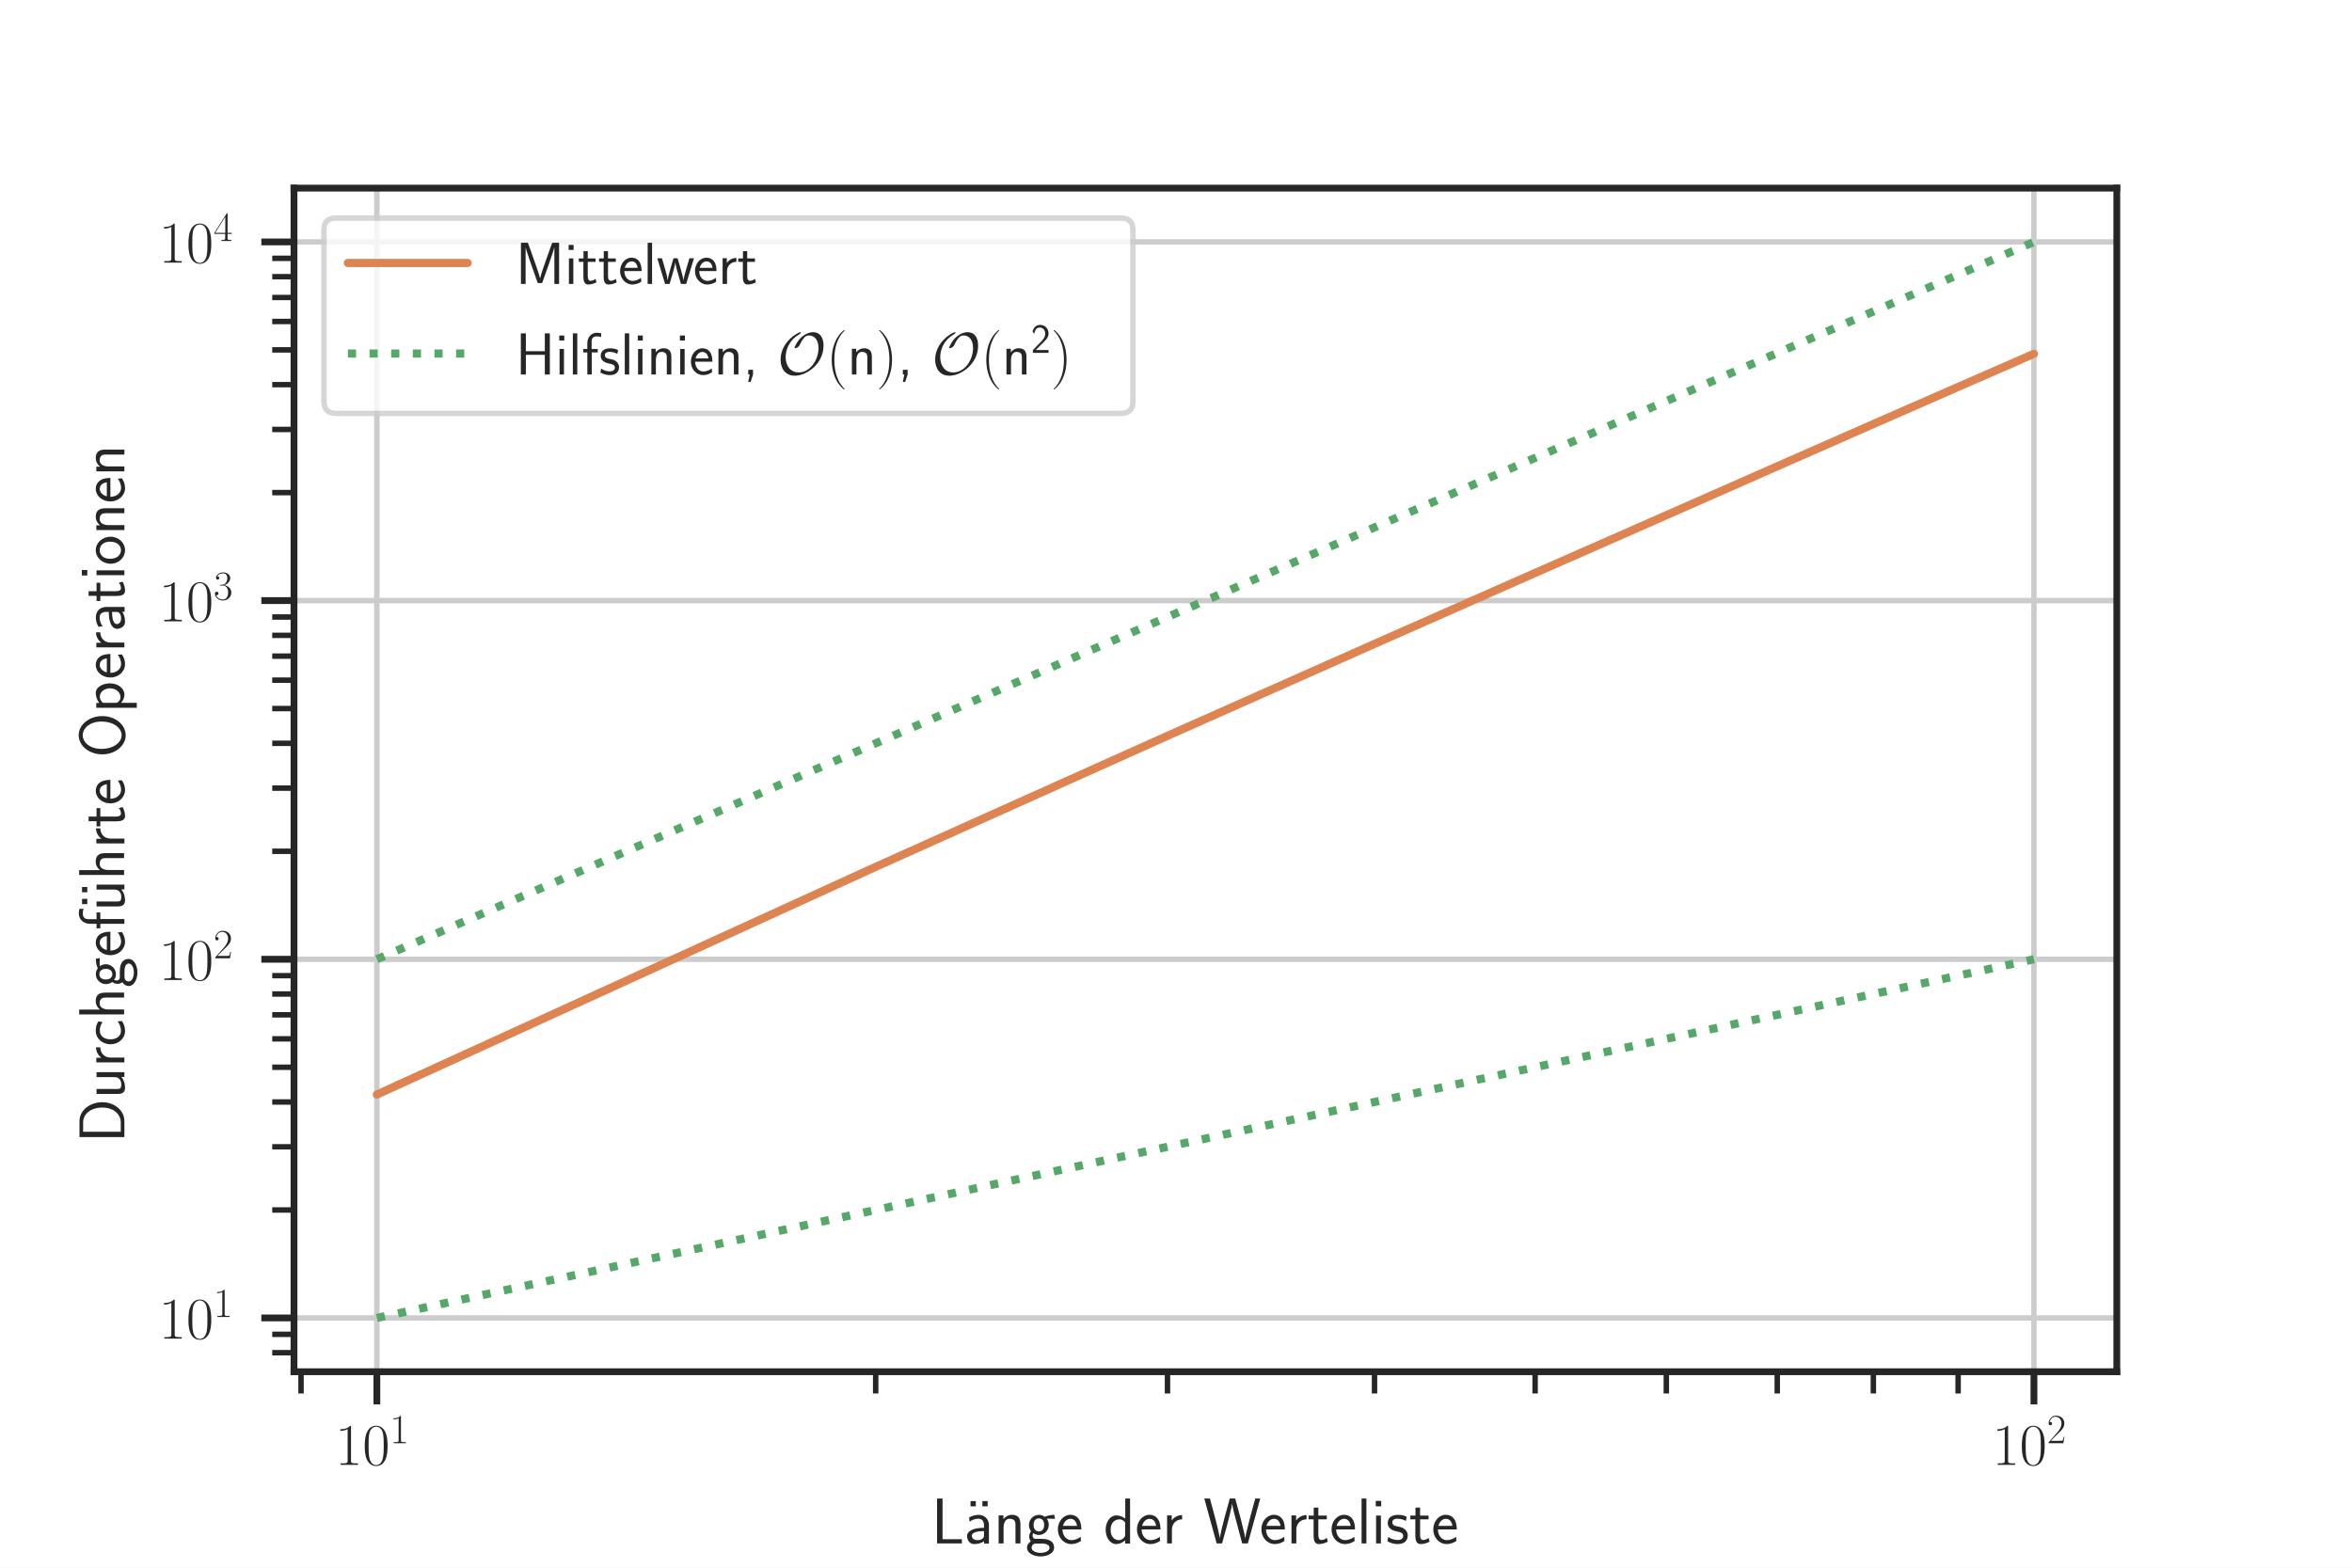
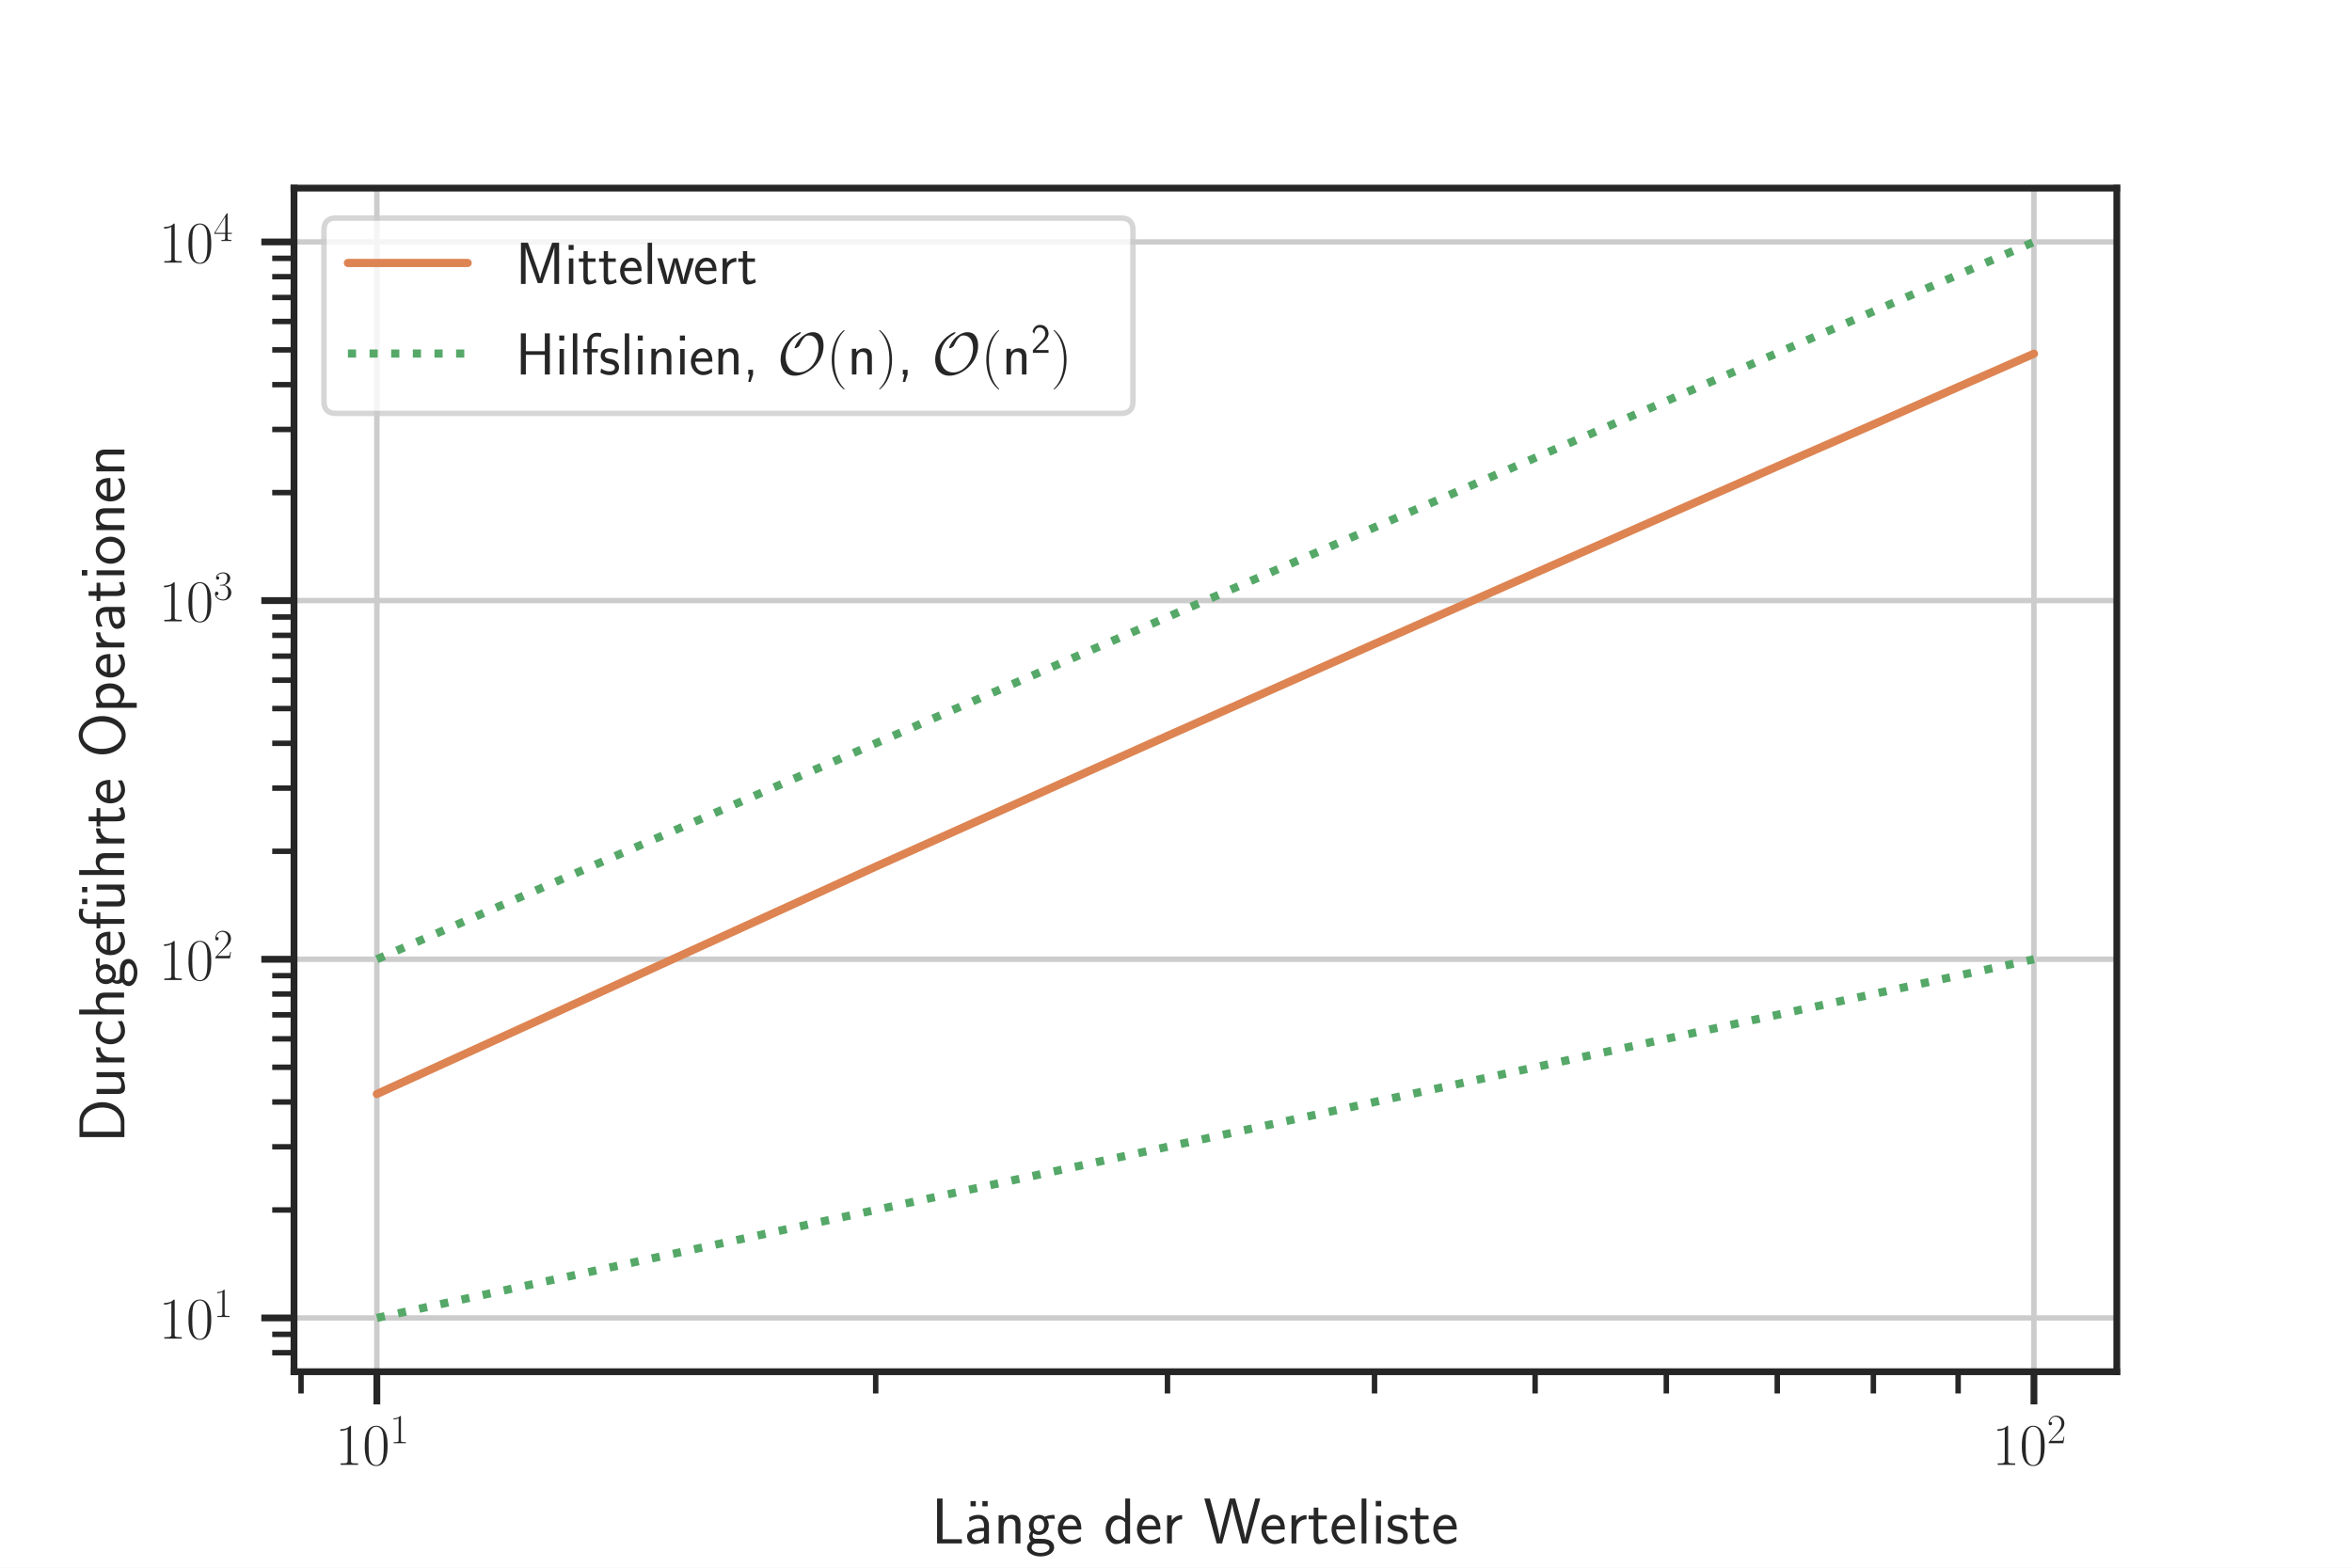
<svg xmlns="http://www.w3.org/2000/svg" xmlns:xlink="http://www.w3.org/1999/xlink" height="288pt" version="1.1" viewBox="0 0 432 288" width="432pt">
  <defs>
    <style type="text/css">*{stroke-linecap:butt;stroke-linejoin:round;}</style>
  </defs>
  <g id="figure_1">
    <g id="patch_1">
      <path d="M 0 288  L 432 288  L 432 0  L 0 0  z " style="fill:#ffffff;" />
    </g>
    <g id="axes_1">
      <g id="patch_2">
        <path d="M 54 252  L 388.8 252  L 388.8 34.56  L 54 34.56  z " style="fill:#ffffff;" />
      </g>
      <g id="matplotlib.axis_1">
        <g id="xtick_1">
          <g id="line2d_1">
-             <path clip-path="url(#pddc9205311)" d="M 69.218 252  L 69.218 34.56  " style="fill:none;stroke:#cccccc;stroke-linecap:round;" />
+             <path clip-path="url(#p265eb31136)" d="M 69.218 252  L 69.218 34.56  " style="fill:none;stroke:#cccccc;stroke-linecap:round;" />
          </g>
          <g id="line2d_2">
            <defs>
-               <path d="M 0 0  L 0 6  " id="m50758272ce" style="stroke:#262626;stroke-width:1.25;" />
-             </defs>
-             <g>
-               <use style="fill:#262626;stroke:#262626;stroke-width:1.25;" x="69.218" xlink:href="#m50758272ce" y="252" />
+               <path d="M 0 0  L 0 6  " id="m08c9a28c60" style="stroke:#262626;stroke-width:1.25;" />
+             </defs>
+             <g>
+               <use style="fill:#262626;stroke:#262626;stroke-width:1.25;" x="69.218" xlink:href="#m08c9a28c60" y="252" />
            </g>
          </g>
          <g id="text_1">
            <g style="fill:#262626;" transform="translate(61.55454 269.1103)scale(0.11 -0.11)">
              <defs>
                <path d="M 1702 4058  C 1702 4192 1696 4192 1606 4192  C 1357 3916 979 3827 621 3827  C 602 3827 570 3827 563 3808  C 557 3795 557 3782 557 3648  C 755 3648 1088 3686 1344 3839  L 1344 461  C 1344 236 1331 160 781 160  L 589 160  L 589 0  C 896 0 1216 0 1523 0  C 1830 0 2150 0 2458 0  L 2458 160  L 2266 160  C 1715 160 1702 230 1702 458  L 1702 4058  z " id="CMR17-31" transform="scale(0.015625)" />
                <path d="M 2688 2025  C 2688 2416 2682 3080 2413 3591  C 2176 4039 1798 4198 1466 4198  C 1158 4198 768 4058 525 3597  C 269 3118 243 2524 243 2025  C 243 1661 250 1106 448 619  C 723 -39 1216 -128 1466 -128  C 1760 -128 2208 -7 2470 600  C 2662 1042 2688 1559 2688 2025  z M 1466 -26  C 1056 -26 813 325 723 812  C 653 1188 653 1738 653 2096  C 653 2588 653 2997 736 3387  C 858 3929 1216 4096 1466 4096  C 1728 4096 2067 3923 2189 3400  C 2272 3036 2278 2607 2278 2096  C 2278 1680 2278 1169 2202 792  C 2067 95 1690 -26 1466 -26  z " id="CMR17-30" transform="scale(0.015625)" />
              </defs>
              <use transform="scale(0.996264)" xlink:href="#CMR17-31" />
              <use transform="translate(45.69048 0)scale(0.996264)" xlink:href="#CMR17-30" />
              <use transform="translate(91.38095 36.15364)scale(0.697382)" xlink:href="#CMR17-31" />
            </g>
          </g>
        </g>
        <g id="xtick_2">
          <g id="line2d_3">
-             <path clip-path="url(#pddc9205311)" d="M 373.582 252  L 373.582 34.56  " style="fill:none;stroke:#cccccc;stroke-linecap:round;" />
+             <path clip-path="url(#p265eb31136)" d="M 373.582 252  L 373.582 34.56  " style="fill:none;stroke:#cccccc;stroke-linecap:round;" />
          </g>
          <g id="line2d_4">
            <g>
-               <use style="fill:#262626;stroke:#262626;stroke-width:1.25;" x="373.582" xlink:href="#m50758272ce" y="252" />
+               <use style="fill:#262626;stroke:#262626;stroke-width:1.25;" x="373.582" xlink:href="#m08c9a28c60" y="252" />
            </g>
          </g>
          <g id="text_2">
            <g style="fill:#262626;" transform="translate(365.9182 269.1103)scale(0.11 -0.11)">
              <defs>
                <path d="M 2669 989  L 2554 989  C 2490 536 2438 459 2413 420  C 2381 369 1920 369 1830 369  L 602 369  C 832 619 1280 1072 1824 1597  C 2214 1967 2669 2402 2669 3035  C 2669 3790 2067 4224 1395 4224  C 691 4224 262 3604 262 3030  C 262 2780 448 2748 525 2748  C 589 2748 781 2787 781 3010  C 781 3207 614 3264 525 3264  C 486 3264 448 3258 422 3245  C 544 3790 915 4058 1306 4058  C 1862 4058 2227 3617 2227 3035  C 2227 2479 1901 2000 1536 1584  L 262 146  L 262 0  L 2515 0  L 2669 989  z " id="CMR17-32" transform="scale(0.015625)" />
              </defs>
              <use transform="scale(0.996264)" xlink:href="#CMR17-31" />
              <use transform="translate(45.69048 0)scale(0.996264)" xlink:href="#CMR17-30" />
              <use transform="translate(91.38095 36.15364)scale(0.697382)" xlink:href="#CMR17-32" />
            </g>
          </g>
        </g>
        <g id="xtick_3">
          <g id="line2d_5">
            <defs>
-               <path d="M 0 0  L 0 4  " id="m660ee45338" style="stroke:#262626;" />
-             </defs>
-             <g>
-               <use style="fill:#262626;stroke:#262626;" x="55.291" xlink:href="#m660ee45338" y="252" />
+               <path d="M 0 0  L 0 4  " id="m4342987bbf" style="stroke:#262626;" />
+             </defs>
+             <g>
+               <use style="fill:#262626;stroke:#262626;" x="55.291" xlink:href="#m4342987bbf" y="252" />
            </g>
          </g>
        </g>
        <g id="xtick_4">
          <g id="line2d_6">
            <g>
-               <use style="fill:#262626;stroke:#262626;" x="160.841" xlink:href="#m660ee45338" y="252" />
+               <use style="fill:#262626;stroke:#262626;" x="160.841" xlink:href="#m4342987bbf" y="252" />
            </g>
          </g>
        </g>
        <g id="xtick_5">
          <g id="line2d_7">
            <g>
-               <use style="fill:#262626;stroke:#262626;" x="214.437" xlink:href="#m660ee45338" y="252" />
+               <use style="fill:#262626;stroke:#262626;" x="214.437" xlink:href="#m4342987bbf" y="252" />
            </g>
          </g>
        </g>
        <g id="xtick_6">
          <g id="line2d_8">
            <g>
-               <use style="fill:#262626;stroke:#262626;" x="252.463" xlink:href="#m660ee45338" y="252" />
+               <use style="fill:#262626;stroke:#262626;" x="252.463" xlink:href="#m4342987bbf" y="252" />
            </g>
          </g>
        </g>
        <g id="xtick_7">
          <g id="line2d_9">
            <g>
-               <use style="fill:#262626;stroke:#262626;" x="281.959" xlink:href="#m660ee45338" y="252" />
+               <use style="fill:#262626;stroke:#262626;" x="281.959" xlink:href="#m4342987bbf" y="252" />
            </g>
          </g>
        </g>
        <g id="xtick_8">
          <g id="line2d_10">
            <g>
-               <use style="fill:#262626;stroke:#262626;" x="306.059" xlink:href="#m660ee45338" y="252" />
+               <use style="fill:#262626;stroke:#262626;" x="306.059" xlink:href="#m4342987bbf" y="252" />
            </g>
          </g>
        </g>
        <g id="xtick_9">
          <g id="line2d_11">
            <g>
-               <use style="fill:#262626;stroke:#262626;" x="326.435" xlink:href="#m660ee45338" y="252" />
+               <use style="fill:#262626;stroke:#262626;" x="326.435" xlink:href="#m4342987bbf" y="252" />
            </g>
          </g>
        </g>
        <g id="xtick_10">
          <g id="line2d_12">
            <g>
-               <use style="fill:#262626;stroke:#262626;" x="344.086" xlink:href="#m660ee45338" y="252" />
+               <use style="fill:#262626;stroke:#262626;" x="344.086" xlink:href="#m4342987bbf" y="252" />
            </g>
          </g>
        </g>
        <g id="xtick_11">
          <g id="line2d_13">
            <g>
-               <use style="fill:#262626;stroke:#262626;" x="359.655" xlink:href="#m660ee45338" y="252" />
+               <use style="fill:#262626;stroke:#262626;" x="359.655" xlink:href="#m4342987bbf" y="252" />
            </g>
          </g>
        </g>
        <g id="text_3">
          <g style="fill:#262626;" transform="translate(171.063 283.5434)scale(0.12 -0.12)">
            <defs>
              <path d="M 1670 414  C 1594 414 1517 414 1440 414  L 1101 414  L 1101 4416  L 563 4416  L 563 0  L 3002 0  L 3002 414  L 1670 414  z " id="CMSS17-4c" transform="scale(0.015625)" />
              <path d="M 1178 4164  L 659 4164  L 659 3648  L 1178 3648  L 1178 4164  z M 2342 4164  L 1824 4164  L 1824 3648  L 2342 3648  L 2342 4164  z " id="CMSS17-7f" transform="scale(0.015625)" />
              <path d="M 2406 1791  C 2406 2392 1978 2808 1402 2808  C 1120 2808 813 2757 461 2553  L 499 2135  C 659 2248 934 2432 1395 2432  C 1722 2432 1920 2180 1920 1782  L 1920 1536  C 896 1536 256 1238 256 726  C 256 461 416 -64 947 -64  C 1043 -64 1562 -64 1933 217  L 1933 -19  L 2406 -19  L 2406 1791  z M 1920 816  C 1920 701 1920 548 1728 434  C 1562 325 1350 325 1261 325  C 941 325 723 511 723 744  C 723 1211 1722 1211 1920 1211  L 1920 816  z " id="CMSS17-61" transform="scale(0.015625)" />
              <path d="M 2618 1877  C 2618 2283 2522 2816 1798 2816  C 1389 2816 1120 2606 941 2389  L 941 2758  L 474 2758  L 474 0  L 960 0  L 960 1559  C 960 1964 1114 2428 1549 2428  C 2112 2428 2131 2048 2131 1829  L 2131 0  L 2618 0  L 2618 1877  z " id="CMSS17-6e" transform="scale(0.015625)" />
              <path d="M 2848 2808  C 2483 2808 2170 2738 1914 2617  C 1702 2777 1485 2808 1338 2808  C 781 2808 358 2349 358 1814  C 358 1468 550 1207 563 1195  C 448 1035 384 863 384 672  C 384 448 474 289 544 200  C 211 -3 166 -314 166 -435  C 166 -898 749 -1280 1498 -1280  C 2253 -1280 2835 -898 2835 -428  C 2835 448 1856 448 1587 448  L 1069 448  C 973 448 717 448 717 791  C 717 921 774 1004 781 1010  C 877 940 1075 832 1338 832  C 1869 832 2310 1278 2310 1827  C 2310 2132 2170 2355 2112 2432  L 2131 2432  C 2150 2432 2419 2432 2515 2432  C 2720 2432 2739 2429 2918 2419  L 2848 2808  z M 1338 1182  C 1120 1182 813 1315 813 1823  C 813 2375 1165 2464 1331 2464  C 1549 2464 1856 2331 1856 1823  C 1856 1271 1504 1182 1338 1182  z M 1581 -10  C 1734 -10 2381 -10 2381 -442  C 2381 -714 1984 -929 1504 -929  C 1018 -929 621 -720 621 -435  C 621 -403 621 -10 1062 -10  L 1581 -10  z " id="CMSS17-67" transform="scale(0.015625)" />
              <path d="M 2502 1377  C 2502 1590 2490 2003 2285 2345  C 2061 2713 1696 2816 1421 2816  C 755 2816 192 2188 192 1375  C 192 582 774 -64 1510 -64  C 1798 -64 2150 19 2470 248  C 2470 274 2458 414 2451 420  C 2451 433 2432 630 2432 656  C 2125 407 1773 325 1517 325  C 1107 325 666 667 646 1377  L 2502 1377  z M 698 1728  C 781 2084 1062 2421 1421 2421  C 1517 2421 1965 2421 2080 1728  L 698 1728  z " id="CMSS17-65" transform="scale(0.015625)" />
              <path d="M 2611 4416  L 2138 4416  L 2138 2438  C 1939 2603 1613 2756 1254 2756  C 672 2756 211 2131 211 1347  C 211 562 666 -64 1235 -64  C 1677 -64 1971 172 2125 306  L 2125 -13  L 2611 -13  L 2611 4416  z M 2125 836  C 2125 747 2125 653 1926 482  C 1798 375 1645 325 1498 325  C 1152 325 698 576 698 1340  C 698 2134 1210 2368 1562 2368  C 1798 2368 1990 2254 2125 2065  L 2125 836  z " id="CMSS17-64" transform="scale(0.015625)" />
              <path d="M 954 1363  C 954 1965 1395 2368 1958 2368  L 1958 2789  C 1549 2789 1165 2585 934 2253  L 934 2758  L 480 2758  L 480 0  L 954 0  L 954 1363  z " id="CMSS17-72" transform="scale(0.015625)" />
              <path d="M 5581 4416  L 5094 4416  L 4557 2437  C 4474 2118 4397 1801 4320 1482  C 4205 1011 4122 681 4109 515  L 4102 515  C 4090 687 4006 1049 3904 1457  C 3827 1795 3744 2131 3654 2462  L 3123 4416  L 2586 4416  L 2080 2562  L 1824 1549  C 1632 747 1626 632 1613 505  L 1606 505  C 1606 543 1581 753 1402 1498  C 1312 1868 1222 2244 1126 2601  L 634 4416  L 83 4416  L 1299 0  L 1830 0  L 2336 1839  L 2592 2851  C 2765 3564 2803 3742 2816 3901  L 2822 3901  C 2822 3876 2880 3474 3130 2545  L 3808 0  L 4365 0  L 5581 4416  z " id="CMSS17-57" transform="scale(0.015625)" />
              <path d="M 1069 2368  L 1901 2368  L 1901 2737  L 1069 2737  L 1069 3520  L 614 3520  L 614 2737  L 109 2737  L 109 2368  L 602 2368  L 602 749  C 602 384 685 -64 1107 -64  C 1427 -64 1722 25 2003 172  L 1901 548  C 1747 414 1562 337 1363 337  C 1082 337 1069 696 1069 856  L 1069 2368  z " id="CMSS17-74" transform="scale(0.015625)" />
              <path d="M 947 4416  L 474 4416  L 474 0  L 947 0  L 947 4416  z " id="CMSS17-6c" transform="scale(0.015625)" />
              <path d="M 979 4183  L 442 4183  L 442 3648  L 979 3648  L 979 4183  z M 947 2739  L 474 2739  L 474 0  L 947 0  L 947 2739  z " id="CMSS17-69" transform="scale(0.015625)" />
              <path d="M 2061 2627  C 1683 2807 1389 2807 1197 2807  C 742 2807 198 2648 198 2003  C 198 1359 902 1218 1094 1179  C 1389 1122 1715 1058 1715 740  C 1715 337 1254 337 1171 337  C 915 337 563 407 243 638  L 166 210  C 531 0 883 -64 1178 -64  C 1965 -64 2163 416 2163 781  C 2163 1094 1984 1305 1862 1401  C 1651 1568 1574 1587 1050 1696  C 960 1709 646 1779 646 2066  C 646 2432 1050 2432 1139 2432  C 1555 2432 1811 2303 1984 2208  L 2061 2627  z " id="CMSS17-73" transform="scale(0.015625)" />
            </defs>
            <use transform="scale(0.996264)" xlink:href="#CMSS17-4c" />
            <use transform="translate(49.72625 0)scale(0.996264)" xlink:href="#CMSS17-7f" />
            <use transform="translate(50.68711 0)scale(0.996264)" xlink:href="#CMSS17-61" />
            <use transform="translate(95.60903 0)scale(0.996264)" xlink:href="#CMSS17-6e" />
            <use transform="translate(143.814 0)scale(0.996264)" xlink:href="#CMSS17-67" />
            <use transform="translate(190.6576 0)scale(0.996264)" xlink:href="#CMSS17-65" />
            <use transform="translate(263.5255 0)scale(0.996264)" xlink:href="#CMSS17-64" />
            <use transform="translate(311.7305 0)scale(0.996264)" xlink:href="#CMSS17-65" />
            <use transform="translate(353.3693 0)scale(0.996264)" xlink:href="#CMSS17-72" />
            <use transform="translate(416.5082 0)scale(0.996264)" xlink:href="#CMSS17-57" />
            <use transform="translate(502.1479 0)scale(0.996264)" xlink:href="#CMSS17-65" />
            <use transform="translate(543.7867 0)scale(0.996264)" xlink:href="#CMSS17-72" />
            <use transform="translate(575.6965 0)scale(0.996264)" xlink:href="#CMSS17-74" />
            <use transform="translate(609.5281 0)scale(0.996264)" xlink:href="#CMSS17-65" />
            <use transform="translate(651.1669 0)scale(0.996264)" xlink:href="#CMSS17-6c" />
            <use transform="translate(673.3476 0)scale(0.996264)" xlink:href="#CMSS17-69" />
            <use transform="translate(695.5283 0)scale(0.996264)" xlink:href="#CMSS17-73" />
            <use transform="translate(731.4419 0)scale(0.996264)" xlink:href="#CMSS17-74" />
            <use transform="translate(765.2734 0)scale(0.996264)" xlink:href="#CMSS17-65" />
          </g>
        </g>
      </g>
      <g id="matplotlib.axis_2">
        <g id="ytick_1">
          <g id="line2d_14">
-             <path clip-path="url(#pddc9205311)" d="M 54 242.116  L 388.8 242.116  " style="fill:none;stroke:#cccccc;stroke-linecap:round;" />
+             <path clip-path="url(#p265eb31136)" d="M 54 242.116  L 388.8 242.116  " style="fill:none;stroke:#cccccc;stroke-linecap:round;" />
          </g>
          <g id="line2d_15">
            <defs>
-               <path d="M 0 0  L -6 0  " id="m47bf95c108" style="stroke:#262626;stroke-width:1.25;" />
-             </defs>
-             <g>
-               <use style="fill:#262626;stroke:#262626;stroke-width:1.25;" x="54" xlink:href="#m47bf95c108" y="242.116" />
+               <path d="M 0 0  L -6 0  " id="m2a6592690b" style="stroke:#262626;stroke-width:1.25;" />
+             </defs>
+             <g>
+               <use style="fill:#262626;stroke:#262626;stroke-width:1.25;" x="54" xlink:href="#m2a6592690b" y="242.116" />
            </g>
          </g>
          <g id="text_4">
            <g style="fill:#262626;" transform="translate(29.17273 245.9215)scale(0.11 -0.11)">
              <use transform="scale(0.996264)" xlink:href="#CMR17-31" />
              <use transform="translate(45.69048 0)scale(0.996264)" xlink:href="#CMR17-30" />
              <use transform="translate(91.38095 36.15364)scale(0.697382)" xlink:href="#CMR17-31" />
            </g>
          </g>
        </g>
        <g id="ytick_2">
          <g id="line2d_16">
-             <path clip-path="url(#pddc9205311)" d="M 54 176.225  L 388.8 176.225  " style="fill:none;stroke:#cccccc;stroke-linecap:round;" />
+             <path clip-path="url(#p265eb31136)" d="M 54 176.225  L 388.8 176.225  " style="fill:none;stroke:#cccccc;stroke-linecap:round;" />
          </g>
          <g id="line2d_17">
            <g>
-               <use style="fill:#262626;stroke:#262626;stroke-width:1.25;" x="54" xlink:href="#m47bf95c108" y="176.225" />
+               <use style="fill:#262626;stroke:#262626;stroke-width:1.25;" x="54" xlink:href="#m2a6592690b" y="176.225" />
            </g>
          </g>
          <g id="text_5">
            <g style="fill:#262626;" transform="translate(29.17273 180.0306)scale(0.11 -0.11)">
              <use transform="scale(0.996264)" xlink:href="#CMR17-31" />
              <use transform="translate(45.69048 0)scale(0.996264)" xlink:href="#CMR17-30" />
              <use transform="translate(91.38095 36.15364)scale(0.697382)" xlink:href="#CMR17-32" />
            </g>
          </g>
        </g>
        <g id="ytick_3">
          <g id="line2d_18">
-             <path clip-path="url(#pddc9205311)" d="M 54 110.335  L 388.8 110.335  " style="fill:none;stroke:#cccccc;stroke-linecap:round;" />
+             <path clip-path="url(#p265eb31136)" d="M 54 110.335  L 388.8 110.335  " style="fill:none;stroke:#cccccc;stroke-linecap:round;" />
          </g>
          <g id="line2d_19">
            <g>
-               <use style="fill:#262626;stroke:#262626;stroke-width:1.25;" x="54" xlink:href="#m47bf95c108" y="110.335" />
+               <use style="fill:#262626;stroke:#262626;stroke-width:1.25;" x="54" xlink:href="#m2a6592690b" y="110.335" />
            </g>
          </g>
          <g id="text_6">
            <g style="fill:#262626;" transform="translate(29.17273 114.1397)scale(0.11 -0.11)">
              <defs>
                <path d="M 1414 2157  C 1984 2157 2234 1662 2234 1090  C 2234 320 1824 25 1453 25  C 1114 25 563 194 390 693  C 422 680 454 680 486 680  C 640 680 755 782 755 948  C 755 1133 614 1216 486 1216  C 378 1216 211 1165 211 926  C 211 335 787 -128 1466 -128  C 2176 -128 2720 430 2720 1085  C 2720 1707 2208 2157 1600 2227  C 2086 2328 2554 2756 2554 3329  C 2554 3820 2048 4179 1472 4179  C 890 4179 378 3829 378 3329  C 378 3110 544 3072 627 3072  C 762 3072 877 3155 877 3321  C 877 3486 762 3569 627 3569  C 602 3569 570 3569 544 3557  C 730 3959 1235 4032 1459 4032  C 1683 4032 2106 3925 2106 3320  C 2106 3143 2080 2828 1862 2550  C 1670 2304 1453 2304 1242 2284  C 1210 2284 1062 2269 1037 2269  C 992 2263 966 2257 966 2208  C 966 2163 973 2157 1101 2157  L 1414 2157  z " id="CMR17-33" transform="scale(0.015625)" />
              </defs>
              <use transform="scale(0.996264)" xlink:href="#CMR17-31" />
              <use transform="translate(45.69048 0)scale(0.996264)" xlink:href="#CMR17-30" />
              <use transform="translate(91.38095 36.15364)scale(0.697382)" xlink:href="#CMR17-33" />
            </g>
          </g>
        </g>
        <g id="ytick_4">
          <g id="line2d_20">
-             <path clip-path="url(#pddc9205311)" d="M 54 44.444  L 388.8 44.444  " style="fill:none;stroke:#cccccc;stroke-linecap:round;" />
+             <path clip-path="url(#p265eb31136)" d="M 54 44.444  L 388.8 44.444  " style="fill:none;stroke:#cccccc;stroke-linecap:round;" />
          </g>
          <g id="line2d_21">
            <g>
-               <use style="fill:#262626;stroke:#262626;stroke-width:1.25;" x="54" xlink:href="#m47bf95c108" y="44.444" />
+               <use style="fill:#262626;stroke:#262626;stroke-width:1.25;" x="54" xlink:href="#m2a6592690b" y="44.444" />
            </g>
          </g>
          <g id="text_7">
            <g style="fill:#262626;" transform="translate(29.17273 48.24881)scale(0.11 -0.11)">
              <defs>
                <path d="M 2150 4122  C 2150 4256 2144 4256 2029 4256  L 128 1254  L 128 1088  L 1779 1088  L 1779 457  C 1779 224 1766 160 1318 160  L 1197 160  L 1197 0  C 1402 0 1747 0 1965 0  C 2182 0 2528 0 2733 0  L 2733 160  L 2611 160  C 2163 160 2150 224 2150 457  L 2150 1088  L 2803 1088  L 2803 1254  L 2150 1254  L 2150 4122  z M 1798 3703  L 1798 1254  L 256 1254  L 1798 3703  z " id="CMR17-34" transform="scale(0.015625)" />
              </defs>
              <use transform="scale(0.996264)" xlink:href="#CMR17-31" />
              <use transform="translate(45.69048 0)scale(0.996264)" xlink:href="#CMR17-30" />
              <use transform="translate(91.38095 36.15364)scale(0.697382)" xlink:href="#CMR17-34" />
            </g>
          </g>
        </g>
        <g id="ytick_5">
          <g id="line2d_22">
            <defs>
-               <path d="M 0 0  L -4 0  " id="m35a59c4885" style="stroke:#262626;" />
-             </defs>
-             <g>
-               <use style="fill:#262626;stroke:#262626;" x="54" xlink:href="#m35a59c4885" y="248.502" />
+               <path d="M 0 0  L -4 0  " id="m973e41ead6" style="stroke:#262626;" />
+             </defs>
+             <g>
+               <use style="fill:#262626;stroke:#262626;" x="54" xlink:href="#m973e41ead6" y="248.502" />
            </g>
          </g>
        </g>
        <g id="ytick_6">
          <g id="line2d_23">
            <g>
-               <use style="fill:#262626;stroke:#262626;" x="54" xlink:href="#m35a59c4885" y="245.131" />
+               <use style="fill:#262626;stroke:#262626;" x="54" xlink:href="#m973e41ead6" y="245.131" />
            </g>
          </g>
        </g>
        <g id="ytick_7">
          <g id="line2d_24">
            <g>
-               <use style="fill:#262626;stroke:#262626;" x="54" xlink:href="#m35a59c4885" y="222.281" />
+               <use style="fill:#262626;stroke:#262626;" x="54" xlink:href="#m973e41ead6" y="222.281" />
            </g>
          </g>
        </g>
        <g id="ytick_8">
          <g id="line2d_25">
            <g>
-               <use style="fill:#262626;stroke:#262626;" x="54" xlink:href="#m35a59c4885" y="210.678" />
+               <use style="fill:#262626;stroke:#262626;" x="54" xlink:href="#m973e41ead6" y="210.678" />
            </g>
          </g>
        </g>
        <g id="ytick_9">
          <g id="line2d_26">
            <g>
-               <use style="fill:#262626;stroke:#262626;" x="54" xlink:href="#m35a59c4885" y="202.446" />
+               <use style="fill:#262626;stroke:#262626;" x="54" xlink:href="#m973e41ead6" y="202.446" />
            </g>
          </g>
        </g>
        <g id="ytick_10">
          <g id="line2d_27">
            <g>
-               <use style="fill:#262626;stroke:#262626;" x="54" xlink:href="#m35a59c4885" y="196.061" />
+               <use style="fill:#262626;stroke:#262626;" x="54" xlink:href="#m973e41ead6" y="196.061" />
            </g>
          </g>
        </g>
        <g id="ytick_11">
          <g id="line2d_28">
            <g>
-               <use style="fill:#262626;stroke:#262626;" x="54" xlink:href="#m35a59c4885" y="190.843" />
+               <use style="fill:#262626;stroke:#262626;" x="54" xlink:href="#m973e41ead6" y="190.843" />
            </g>
          </g>
        </g>
        <g id="ytick_12">
          <g id="line2d_29">
            <g>
-               <use style="fill:#262626;stroke:#262626;" x="54" xlink:href="#m35a59c4885" y="186.432" />
+               <use style="fill:#262626;stroke:#262626;" x="54" xlink:href="#m973e41ead6" y="186.432" />
            </g>
          </g>
        </g>
        <g id="ytick_13">
          <g id="line2d_30">
            <g>
-               <use style="fill:#262626;stroke:#262626;" x="54" xlink:href="#m35a59c4885" y="182.611" />
+               <use style="fill:#262626;stroke:#262626;" x="54" xlink:href="#m973e41ead6" y="182.611" />
            </g>
          </g>
        </g>
        <g id="ytick_14">
          <g id="line2d_31">
            <g>
-               <use style="fill:#262626;stroke:#262626;" x="54" xlink:href="#m35a59c4885" y="179.24" />
+               <use style="fill:#262626;stroke:#262626;" x="54" xlink:href="#m973e41ead6" y="179.24" />
            </g>
          </g>
        </g>
        <g id="ytick_15">
          <g id="line2d_32">
            <g>
-               <use style="fill:#262626;stroke:#262626;" x="54" xlink:href="#m35a59c4885" y="156.39" />
+               <use style="fill:#262626;stroke:#262626;" x="54" xlink:href="#m973e41ead6" y="156.39" />
            </g>
          </g>
        </g>
        <g id="ytick_16">
          <g id="line2d_33">
            <g>
-               <use style="fill:#262626;stroke:#262626;" x="54" xlink:href="#m35a59c4885" y="144.788" />
+               <use style="fill:#262626;stroke:#262626;" x="54" xlink:href="#m973e41ead6" y="144.788" />
            </g>
          </g>
        </g>
        <g id="ytick_17">
          <g id="line2d_34">
            <g>
-               <use style="fill:#262626;stroke:#262626;" x="54" xlink:href="#m35a59c4885" y="136.555" />
+               <use style="fill:#262626;stroke:#262626;" x="54" xlink:href="#m973e41ead6" y="136.555" />
            </g>
          </g>
        </g>
        <g id="ytick_18">
          <g id="line2d_35">
            <g>
-               <use style="fill:#262626;stroke:#262626;" x="54" xlink:href="#m35a59c4885" y="130.17" />
+               <use style="fill:#262626;stroke:#262626;" x="54" xlink:href="#m973e41ead6" y="130.17" />
            </g>
          </g>
        </g>
        <g id="ytick_19">
          <g id="line2d_36">
            <g>
-               <use style="fill:#262626;stroke:#262626;" x="54" xlink:href="#m35a59c4885" y="124.952" />
+               <use style="fill:#262626;stroke:#262626;" x="54" xlink:href="#m973e41ead6" y="124.952" />
            </g>
          </g>
        </g>
        <g id="ytick_20">
          <g id="line2d_37">
            <g>
-               <use style="fill:#262626;stroke:#262626;" x="54" xlink:href="#m35a59c4885" y="120.541" />
+               <use style="fill:#262626;stroke:#262626;" x="54" xlink:href="#m973e41ead6" y="120.541" />
            </g>
          </g>
        </g>
        <g id="ytick_21">
          <g id="line2d_38">
            <g>
-               <use style="fill:#262626;stroke:#262626;" x="54" xlink:href="#m35a59c4885" y="116.72" />
+               <use style="fill:#262626;stroke:#262626;" x="54" xlink:href="#m973e41ead6" y="116.72" />
            </g>
          </g>
        </g>
        <g id="ytick_22">
          <g id="line2d_39">
            <g>
-               <use style="fill:#262626;stroke:#262626;" x="54" xlink:href="#m35a59c4885" y="113.35" />
+               <use style="fill:#262626;stroke:#262626;" x="54" xlink:href="#m973e41ead6" y="113.35" />
            </g>
          </g>
        </g>
        <g id="ytick_23">
          <g id="line2d_40">
            <g>
-               <use style="fill:#262626;stroke:#262626;" x="54" xlink:href="#m35a59c4885" y="90.499" />
+               <use style="fill:#262626;stroke:#262626;" x="54" xlink:href="#m973e41ead6" y="90.499" />
            </g>
          </g>
        </g>
        <g id="ytick_24">
          <g id="line2d_41">
            <g>
-               <use style="fill:#262626;stroke:#262626;" x="54" xlink:href="#m35a59c4885" y="78.897" />
+               <use style="fill:#262626;stroke:#262626;" x="54" xlink:href="#m973e41ead6" y="78.897" />
            </g>
          </g>
        </g>
        <g id="ytick_25">
          <g id="line2d_42">
            <g>
-               <use style="fill:#262626;stroke:#262626;" x="54" xlink:href="#m35a59c4885" y="70.664" />
+               <use style="fill:#262626;stroke:#262626;" x="54" xlink:href="#m973e41ead6" y="70.664" />
            </g>
          </g>
        </g>
        <g id="ytick_26">
          <g id="line2d_43">
            <g>
-               <use style="fill:#262626;stroke:#262626;" x="54" xlink:href="#m35a59c4885" y="64.279" />
+               <use style="fill:#262626;stroke:#262626;" x="54" xlink:href="#m973e41ead6" y="64.279" />
            </g>
          </g>
        </g>
        <g id="ytick_27">
          <g id="line2d_44">
            <g>
-               <use style="fill:#262626;stroke:#262626;" x="54" xlink:href="#m35a59c4885" y="59.061" />
+               <use style="fill:#262626;stroke:#262626;" x="54" xlink:href="#m973e41ead6" y="59.061" />
            </g>
          </g>
        </g>
        <g id="ytick_28">
          <g id="line2d_45">
            <g>
-               <use style="fill:#262626;stroke:#262626;" x="54" xlink:href="#m35a59c4885" y="54.65" />
+               <use style="fill:#262626;stroke:#262626;" x="54" xlink:href="#m973e41ead6" y="54.65" />
            </g>
          </g>
        </g>
        <g id="ytick_29">
          <g id="line2d_46">
            <g>
-               <use style="fill:#262626;stroke:#262626;" x="54" xlink:href="#m35a59c4885" y="50.829" />
+               <use style="fill:#262626;stroke:#262626;" x="54" xlink:href="#m973e41ead6" y="50.829" />
            </g>
          </g>
        </g>
        <g id="ytick_30">
          <g id="line2d_47">
            <g>
-               <use style="fill:#262626;stroke:#262626;" x="54" xlink:href="#m35a59c4885" y="47.459" />
+               <use style="fill:#262626;stroke:#262626;" x="54" xlink:href="#m973e41ead6" y="47.459" />
            </g>
          </g>
        </g>
        <g id="text_8">
          <g style="fill:#262626;" transform="translate(22.84813 209.9597)rotate(-90)scale(0.12 -0.12)">
            <defs>
              <path d="M 570 4416  L 570 0  L 2144 0  C 3194 0 4000 980 4000 2170  C 4000 3398 3194 4416 2144 4416  L 570 4416  z M 1094 357  L 1094 4059  L 2003 4059  C 2861 4059 3475 3277 3475 2170  C 3475 1107 2867 357 2003 357  L 1094 357  z " id="CMSS17-44" transform="scale(0.015625)" />
              <path d="M 2618 2739  L 2131 2739  L 2131 972  C 2131 498 1786 306 1421 306  C 998 306 960 447 960 709  L 960 2739  L 474 2739  L 474 678  C 474 179 646 -64 1088 -64  C 1306 -64 1798 -13 2144 306  L 2144 0  L 2618 0  L 2618 2739  z " id="CMSS17-75" transform="scale(0.015625)" />
              <path d="M 2464 2541  C 2464 2585 2170 2714 2093 2739  C 1882 2816 1613 2816 1542 2816  C 710 2816 211 2093 211 1363  C 211 595 768 -64 1517 -64  C 1946 -64 2253 76 2502 242  L 2464 664  C 2189 453 1869 337 1523 337  C 1024 337 698 774 698 1369  C 698 1831 909 2414 1549 2414  C 1901 2414 2099 2343 2394 2145  L 2464 2541  z " id="CMSS17-63" transform="scale(0.015625)" />
              <path d="M 2618 1891  C 2618 2292 2522 2820 1798 2820  C 1395 2820 1133 2623 947 2407  L 947 4448  L 474 4448  L 474 32  L 960 32  L 960 1573  C 960 1973 1114 2432 1549 2432  C 2112 2432 2131 2056 2131 1839  L 2131 32  L 2618 32  L 2618 1891  z " id="CMSS17-68" transform="scale(0.015625)" />
              <path d="M 1075 2368  L 1722 2368  L 1722 2737  L 1062 2737  L 1062 3559  C 1062 4014 1408 4092 1606 4092  C 1670 4092 1850 4092 2080 4009  L 2080 4429  C 1933 4461 1754 4480 1613 4480  C 1018 4480 602 3993 602 3359  L 602 2737  L 160 2737  L 160 2368  L 602 2368  L 602 0  L 1075 0  L 1075 2368  z " id="CMSS17-66" transform="scale(0.015625)" />
              <path d="M 4096 2178  C 4096 3503 3219 4497 2214 4497  C 1210 4497 333 3497 333 2178  C 333 847 1222 -128 2214 -128  C 3206 -128 4096 847 4096 2178  z M 2214 273  C 1510 273 870 1057 870 2261  C 870 3433 1549 4096 2214 4096  C 2880 4096 3558 3433 3558 2261  C 3558 1051 2912 273 2214 273  z " id="CMSS17-4f" transform="scale(0.015625)" />
              <path d="M 966 333  C 1178 129 1466 -5 1773 -5  C 2368 -5 2880 603 2880 1412  C 2880 2159 2496 2816 1946 2816  C 1626 2816 1242 2702 954 2472  L 954 2765  L 480 2765  L 480 -1216  L 966 -1216  L 966 333  z M 966 2100  C 1018 2176 1235 2415 1587 2415  C 2035 2415 2394 1960 2394 1412  C 2394 787 1958 384 1530 384  C 1402 384 1267 415 1139 523  C 966 674 966 768 966 857  L 966 2100  z " id="CMSS17-70" transform="scale(0.015625)" />
              <path d="M 2829 1356  C 2829 2176 2221 2816 1504 2816  C 768 2816 173 2157 173 1356  C 173 544 787 -64 1498 -64  C 2227 -64 2829 563 2829 1356  z M 1504 337  C 1050 337 659 709 659 1408  C 659 2151 1114 2427 1498 2427  C 1914 2427 2342 2126 2342 1408  C 2342 683 1926 337 1504 337  z " id="CMSS17-6f" transform="scale(0.015625)" />
            </defs>
            <use transform="scale(0.996264)" xlink:href="#CMSS17-44" />
            <use transform="translate(67.54284 0)scale(0.996264)" xlink:href="#CMSS17-75" />
            <use transform="translate(115.7478 0)scale(0.996264)" xlink:href="#CMSS17-72" />
            <use transform="translate(147.6576 0)scale(0.996264)" xlink:href="#CMSS17-63" />
            <use transform="translate(189.2964 0)scale(0.996264)" xlink:href="#CMSS17-68" />
            <use transform="translate(237.5013 0)scale(0.996264)" xlink:href="#CMSS17-67" />
            <use transform="translate(284.3449 0)scale(0.996264)" xlink:href="#CMSS17-65" />
            <use transform="translate(325.9838 0)scale(0.996264)" xlink:href="#CMSS17-66" />
            <use transform="translate(355.2911 0)scale(0.996264)" xlink:href="#CMSS17-7f" />
            <use transform="translate(354.6104 0)scale(0.996264)" xlink:href="#CMSS17-75" />
            <use transform="translate(402.8154 0)scale(0.996264)" xlink:href="#CMSS17-68" />
            <use transform="translate(451.0203 0)scale(0.996264)" xlink:href="#CMSS17-72" />
            <use transform="translate(482.9301 0)scale(0.996264)" xlink:href="#CMSS17-74" />
            <use transform="translate(516.7617 0)scale(0.996264)" xlink:href="#CMSS17-65" />
            <use transform="translate(589.6296 0)scale(0.996264)" xlink:href="#CMSS17-4f" />
            <use transform="translate(658.6538 0)scale(0.996264)" xlink:href="#CMSS17-70" />
            <use transform="translate(709.4612 0)scale(0.996264)" xlink:href="#CMSS17-65" />
            <use transform="translate(751.1 0)scale(0.996264)" xlink:href="#CMSS17-72" />
            <use transform="translate(783.0098 0)scale(0.996264)" xlink:href="#CMSS17-61" />
            <use transform="translate(827.9317 0)scale(0.996264)" xlink:href="#CMSS17-74" />
            <use transform="translate(861.7633 0)scale(0.996264)" xlink:href="#CMSS17-69" />
            <use transform="translate(883.944 0)scale(0.996264)" xlink:href="#CMSS17-6f" />
            <use transform="translate(930.7877 0)scale(0.996264)" xlink:href="#CMSS17-6e" />
            <use transform="translate(978.9926 0)scale(0.996264)" xlink:href="#CMSS17-65" />
            <use transform="translate(1020.631 0)scale(0.996264)" xlink:href="#CMSS17-6e" />
          </g>
        </g>
      </g>
      <g id="line2d_48">
-         <path clip-path="url(#pddc9205311)" d="M 69.218 201.087  L 160.841 159.249  L 214.437 135.179  L 252.463 118.286  L 281.959 105.258  L 306.059 94.655  L 326.435 85.666  L 344.086 77.902  L 359.655 71.084  L 373.582 64.995  " style="fill:none;stroke:#dd8452;stroke-linecap:round;stroke-width:1.5;" />
+         <path clip-path="url(#p265eb31136)" d="M 69.218 200.984  L 160.841 159.209  L 214.437 135.187  L 252.463 118.295  L 281.959 105.265  L 306.059 94.645  L 326.435 85.677  L 344.086 77.97  L 359.655 71.1  L 373.582 64.982  " style="fill:none;stroke:#dd8452;stroke-linecap:round;stroke-width:1.5;" />
      </g>
      <g id="line2d_49">
-         <path clip-path="url(#pddc9205311)" d="M 69.218 242.116  L 160.841 222.281  L 214.437 210.678  L 252.463 202.446  L 281.959 196.061  L 306.059 190.843  L 326.435 186.432  L 344.086 182.611  L 359.655 179.24  L 373.582 176.225  " style="fill:none;stroke:#55a868;stroke-dasharray:1.5,2.475;stroke-dashoffset:0;stroke-width:1.5;" />
+         <path clip-path="url(#p265eb31136)" d="M 69.218 242.116  L 160.841 222.281  L 214.437 210.678  L 252.463 202.446  L 281.959 196.061  L 306.059 190.843  L 326.435 186.432  L 344.086 182.611  L 359.655 179.24  L 373.582 176.225  " style="fill:none;stroke:#55a868;stroke-dasharray:1.5,2.475;stroke-dashoffset:0;stroke-width:1.5;" />
      </g>
      <g id="line2d_50">
-         <path clip-path="url(#pddc9205311)" d="M 69.218 176.225  L 160.841 136.555  L 214.437 113.35  L 252.463 96.885  L 281.959 84.114  L 306.059 73.679  L 326.435 64.857  L 344.086 57.215  L 359.655 50.474  L 373.582 44.444  " style="fill:none;stroke:#55a868;stroke-dasharray:1.5,2.475;stroke-dashoffset:0;stroke-width:1.5;" />
+         <path clip-path="url(#p265eb31136)" d="M 69.218 176.225  L 160.841 136.555  L 214.437 113.35  L 252.463 96.885  L 281.959 84.114  L 306.059 73.679  L 326.435 64.857  L 344.086 57.215  L 359.655 50.474  L 373.582 44.444  " style="fill:none;stroke:#55a868;stroke-dasharray:1.5,2.475;stroke-dashoffset:0;stroke-width:1.5;" />
      </g>
      <g id="patch_3">
        <path d="M 54 252  L 54 34.56  " style="fill:none;stroke:#262626;stroke-linecap:square;stroke-linejoin:miter;stroke-width:1.25;" />
      </g>
      <g id="patch_4">
        <path d="M 388.8 252  L 388.8 34.56  " style="fill:none;stroke:#262626;stroke-linecap:square;stroke-linejoin:miter;stroke-width:1.25;" />
      </g>
      <g id="patch_5">
        <path d="M 54 252  L 388.8 252  " style="fill:none;stroke:#262626;stroke-linecap:square;stroke-linejoin:miter;stroke-width:1.25;" />
      </g>
      <g id="patch_6">
        <path d="M 54 34.56  L 388.8 34.56  " style="fill:none;stroke:#262626;stroke-linecap:square;stroke-linejoin:miter;stroke-width:1.25;" />
      </g>
      <g id="legend_1">
        <g id="patch_7">
          <path d="M 61.7 75.942  L 205.894 75.942  Q 208.094 75.942 208.094 73.742  L 208.094 42.26  Q 208.094 40.06 205.894 40.06  L 61.7 40.06  Q 59.5 40.06 59.5 42.26  L 59.5 73.742  Q 59.5 75.942 61.7 75.942  z " style="fill:#ffffff;opacity:0.8;stroke:#cccccc;stroke-linejoin:miter;" />
        </g>
        <g id="line2d_51">
          <path d="M 63.9 48.31  L 85.9 48.31  " style="fill:none;stroke:#dd8452;stroke-linecap:round;stroke-width:1.5;" />
        </g>
        <g id="line2d_52" />
        <g id="text_9">
          <g style="fill:#262626;" transform="translate(94.7 52.16)scale(0.11 -0.11)">
            <defs>
              <path d="M 3194 2371  L 2886 1473  C 2835 1307 2662 791 2624 587  L 2618 587  C 2598 715 2560 849 2458 1174  C 2400 1365 2336 1562 2272 1741  L 1325 4416  L 576 4416  L 576 0  L 1075 0  L 1075 3900  L 1082 3900  C 1082 3894 1139 3613 1530 2499  L 2374 96  L 2848 96  L 3610 2231  C 3661 2378 3821 2843 3891 3066  C 3955 3257 4115 3728 4154 3913  L 4160 3913  L 4160 0  L 4666 0  L 4666 4416  L 3923 4416  L 3194 2371  z " id="CMSS17-4d" transform="scale(0.015625)" />
              <path d="M 4013 2752  L 3526 2752  L 3187 1601  C 3117 1358 2918 685 2893 371  L 2886 371  C 2874 564 2765 1024 2586 1633  L 2259 2752  L 1818 2752  L 1498 1658  C 1338 1101 1216 627 1203 371  L 1197 371  C 1171 749 909 1633 870 1773  L 582 2752  L 83 2752  L 915 0  L 1402 0  C 1734 1096 1990 1943 2010 2370  C 2022 2160 2131 1707 2195 1484  L 2618 0  L 3181 0  L 4013 2752  z " id="CMSS17-77" transform="scale(0.015625)" />
            </defs>
            <use transform="scale(0.996264)" xlink:href="#CMSS17-4d" />
            <use transform="translate(81.67603 0)scale(0.996264)" xlink:href="#CMSS17-69" />
            <use transform="translate(103.8568 0)scale(0.996264)" xlink:href="#CMSS17-74" />
            <use transform="translate(137.6883 0)scale(0.996264)" xlink:href="#CMSS17-74" />
            <use transform="translate(171.5199 0)scale(0.996264)" xlink:href="#CMSS17-65" />
            <use transform="translate(213.1587 0)scale(0.996264)" xlink:href="#CMSS17-6c" />
            <use transform="translate(235.3394 0)scale(0.996264)" xlink:href="#CMSS17-77" />
            <use transform="translate(296.5565 0)scale(0.996264)" xlink:href="#CMSS17-65" />
            <use transform="translate(338.1953 0)scale(0.996264)" xlink:href="#CMSS17-72" />
            <use transform="translate(370.1051 0)scale(0.996264)" xlink:href="#CMSS17-74" />
          </g>
        </g>
        <g id="line2d_53">
          <path d="M 63.9 64.952  L 85.9 64.952  " style="fill:none;stroke:#55a868;stroke-dasharray:1.5,2.475;stroke-dashoffset:0;stroke-width:1.5;" />
        </g>
        <g id="line2d_54" />
        <g id="text_10">
          <g style="fill:#262626;" transform="translate(94.7 68.80201)scale(0.11 -0.11)">
            <defs>
              <path d="M 3674 4416  L 3136 4416  L 3136 2501  L 1101 2501  L 1101 4416  L 563 4416  L 563 0  L 1101 0  L 1101 2112  L 3136 2112  L 3136 0  L 3674 0  L 3674 4416  z " id="CMSS17-48" transform="scale(0.015625)" />
              <path d="M 1088 6  L 1088 510  L 576 510  L 576 0  L 736 0  L 570 -800  L 826 -800  L 1088 6  z " id="CMSS17-2c" transform="scale(0.015625)" />
              <path d="M 4973 3111  C 4973 3928 4614 4544 3834 4544  C 3168 4544 2605 4004 2560 3966  C 2048 3458 1856 2879 1856 2867  C 1856 2828 1888 2822 1920 2822  C 2042 2822 2144 2886 2240 2957  C 2355 3040 2362 3060 2432 3208  C 2490 3337 2637 3651 2874 3922  C 3027 4096 3155 4192 3411 4192  C 4032 4192 4429 3678 4429 2835  C 4429 1523 3501 224 2317 224  C 1408 224 909 950 909 1870  C 909 2744 1357 3709 2291 4261  C 2355 4300 2547 4416 2547 4499  C 2547 4544 2496 4544 2483 4544  C 2259 4544 365 3522 365 1594  C 365 694 832 -128 1894 -128  C 3142 -128 4973 1132 4973 3111  z " id="CMSY10-4f" transform="scale(0.015625)" />
              <path d="M 1958 -1561  C 1958 -1555 1958 -1542 1939 -1523  C 1645 -1224 858 -407 858 1581  C 858 3569 1632 4379 1946 4697  C 1946 4704 1958 4717 1958 4736  C 1958 4755 1939 4768 1914 4768  C 1843 4768 1299 4296 986 3594  C 666 2887 576 2199 576 1588  C 576 1128 621 351 1005 -471  C 1312 -1135 1837 -1600 1914 -1600  C 1946 -1600 1958 -1587 1958 -1561  z " id="CMR17-28" transform="scale(0.015625)" />
              <path d="M 1683 1581  C 1683 2040 1638 2817 1254 3639  C 947 4303 422 4768 346 4768  C 326 4768 301 4761 301 4729  C 301 4717 307 4710 314 4697  C 621 4378 1402 3568 1402 1584  C 1402 -407 627 -1217 314 -1537  C 307 -1549 301 -1556 301 -1568  C 301 -1600 326 -1600 346 -1600  C 416 -1600 960 -1128 1274 -426  C 1594 281 1683 969 1683 1581  z " id="CMR17-29" transform="scale(0.015625)" />
              <path d="M 1651 1357  C 1830 1541 2099 1764 2285 1987  C 2464 2204 2701 2511 2701 2957  C 2701 3657 2227 4288 1421 4288  C 787 4288 422 3893 250 3274  L 499 2929  C 640 3510 838 3880 1338 3880  C 1888 3880 2195 3433 2195 2942  C 2195 2355 1747 1901 1408 1563  C 1030 1187 659 804 301 408  L 301 0  L 2701 0  L 2701 433  L 1613 433  C 1536 433 1459 433 1382 433  L 742 433  L 742 439  L 1651 1357  z " id="CMSS17-32" transform="scale(0.015625)" />
            </defs>
            <use transform="scale(0.996264)" xlink:href="#CMSS17-48" />
            <use transform="translate(66.06152 0)scale(0.996264)" xlink:href="#CMSS17-69" />
            <use transform="translate(88.24224 0)scale(0.996264)" xlink:href="#CMSS17-6c" />
            <use transform="translate(110.423 0)scale(0.996264)" xlink:href="#CMSS17-66" />
            <use transform="translate(139.0496 0)scale(0.996264)" xlink:href="#CMSS17-73" />
            <use transform="translate(174.9632 0)scale(0.996264)" xlink:href="#CMSS17-6c" />
            <use transform="translate(197.1439 0)scale(0.996264)" xlink:href="#CMSS17-69" />
            <use transform="translate(219.3246 0)scale(0.996264)" xlink:href="#CMSS17-6e" />
            <use transform="translate(267.5296 0)scale(0.996264)" xlink:href="#CMSS17-69" />
            <use transform="translate(289.7103 0)scale(0.996264)" xlink:href="#CMSS17-65" />
            <use transform="translate(331.3491 0)scale(0.996264)" xlink:href="#CMSS17-6e" />
            <use transform="translate(379.554 0)scale(0.996264)" xlink:href="#CMSS17-2c" />
            <use transform="translate(436.8074 0)scale(0.996264)" xlink:href="#CMSY10-4f" />
            <use transform="translate(518.8888 0)scale(0.996264)" xlink:href="#CMR17-28" />
            <use transform="translate(554.1696 0)scale(0.996264)" xlink:href="#CMSS17-6e" />
            <use transform="translate(602.3745 0)scale(0.996264)" xlink:href="#CMR17-29" />
            <use transform="translate(637.6553 0)scale(0.996264)" xlink:href="#CMSS17-2c" />
            <use transform="translate(694.9086 0)scale(0.996264)" xlink:href="#CMSY10-4f" />
            <use transform="translate(776.99 0)scale(0.996264)" xlink:href="#CMR17-28" />
            <use transform="translate(812.2708 0)scale(0.996264)" xlink:href="#CMSS17-6e" />
            <use transform="translate(860.4758 36.15364)scale(0.697382)" xlink:href="#CMSS17-32" />
            <use transform="translate(893.7643 0)scale(0.996264)" xlink:href="#CMR17-29" />
          </g>
        </g>
      </g>
    </g>
  </g>
  <defs>
-     <clipPath id="pddc9205311">
+     <clipPath id="p265eb31136">
      <rect height="217.44" width="334.8" x="54" y="34.56" />
    </clipPath>
  </defs>
</svg>
